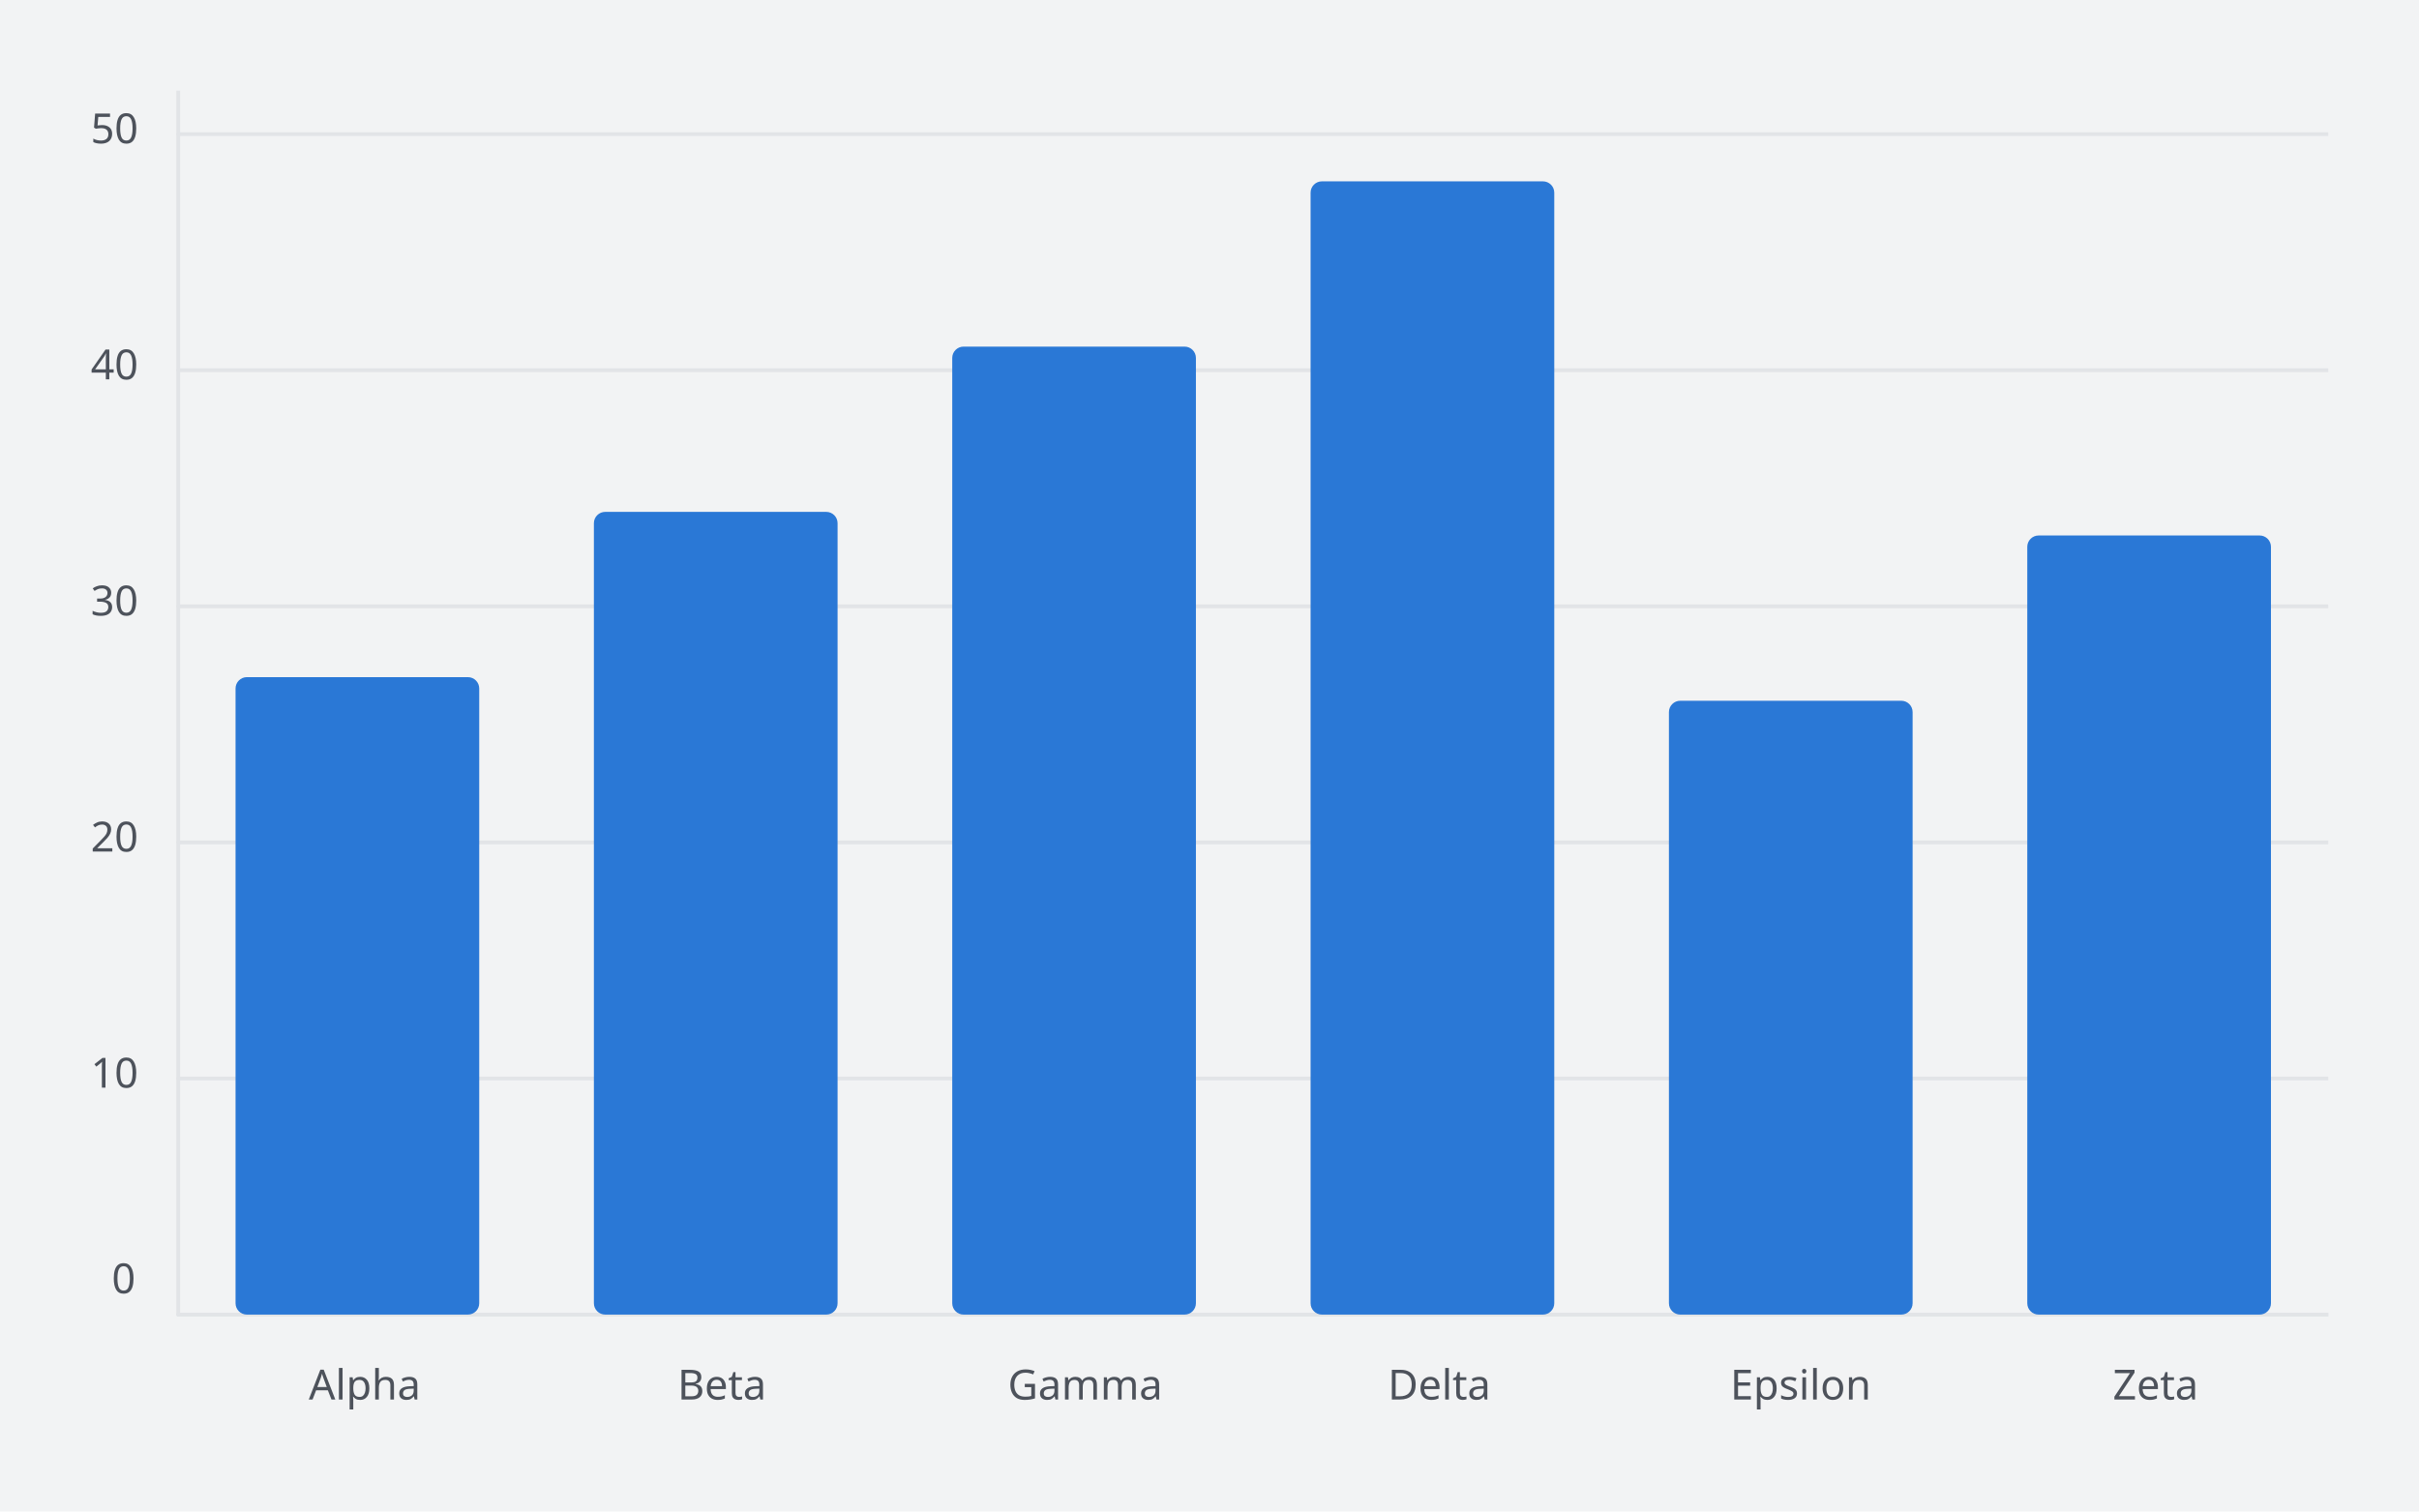
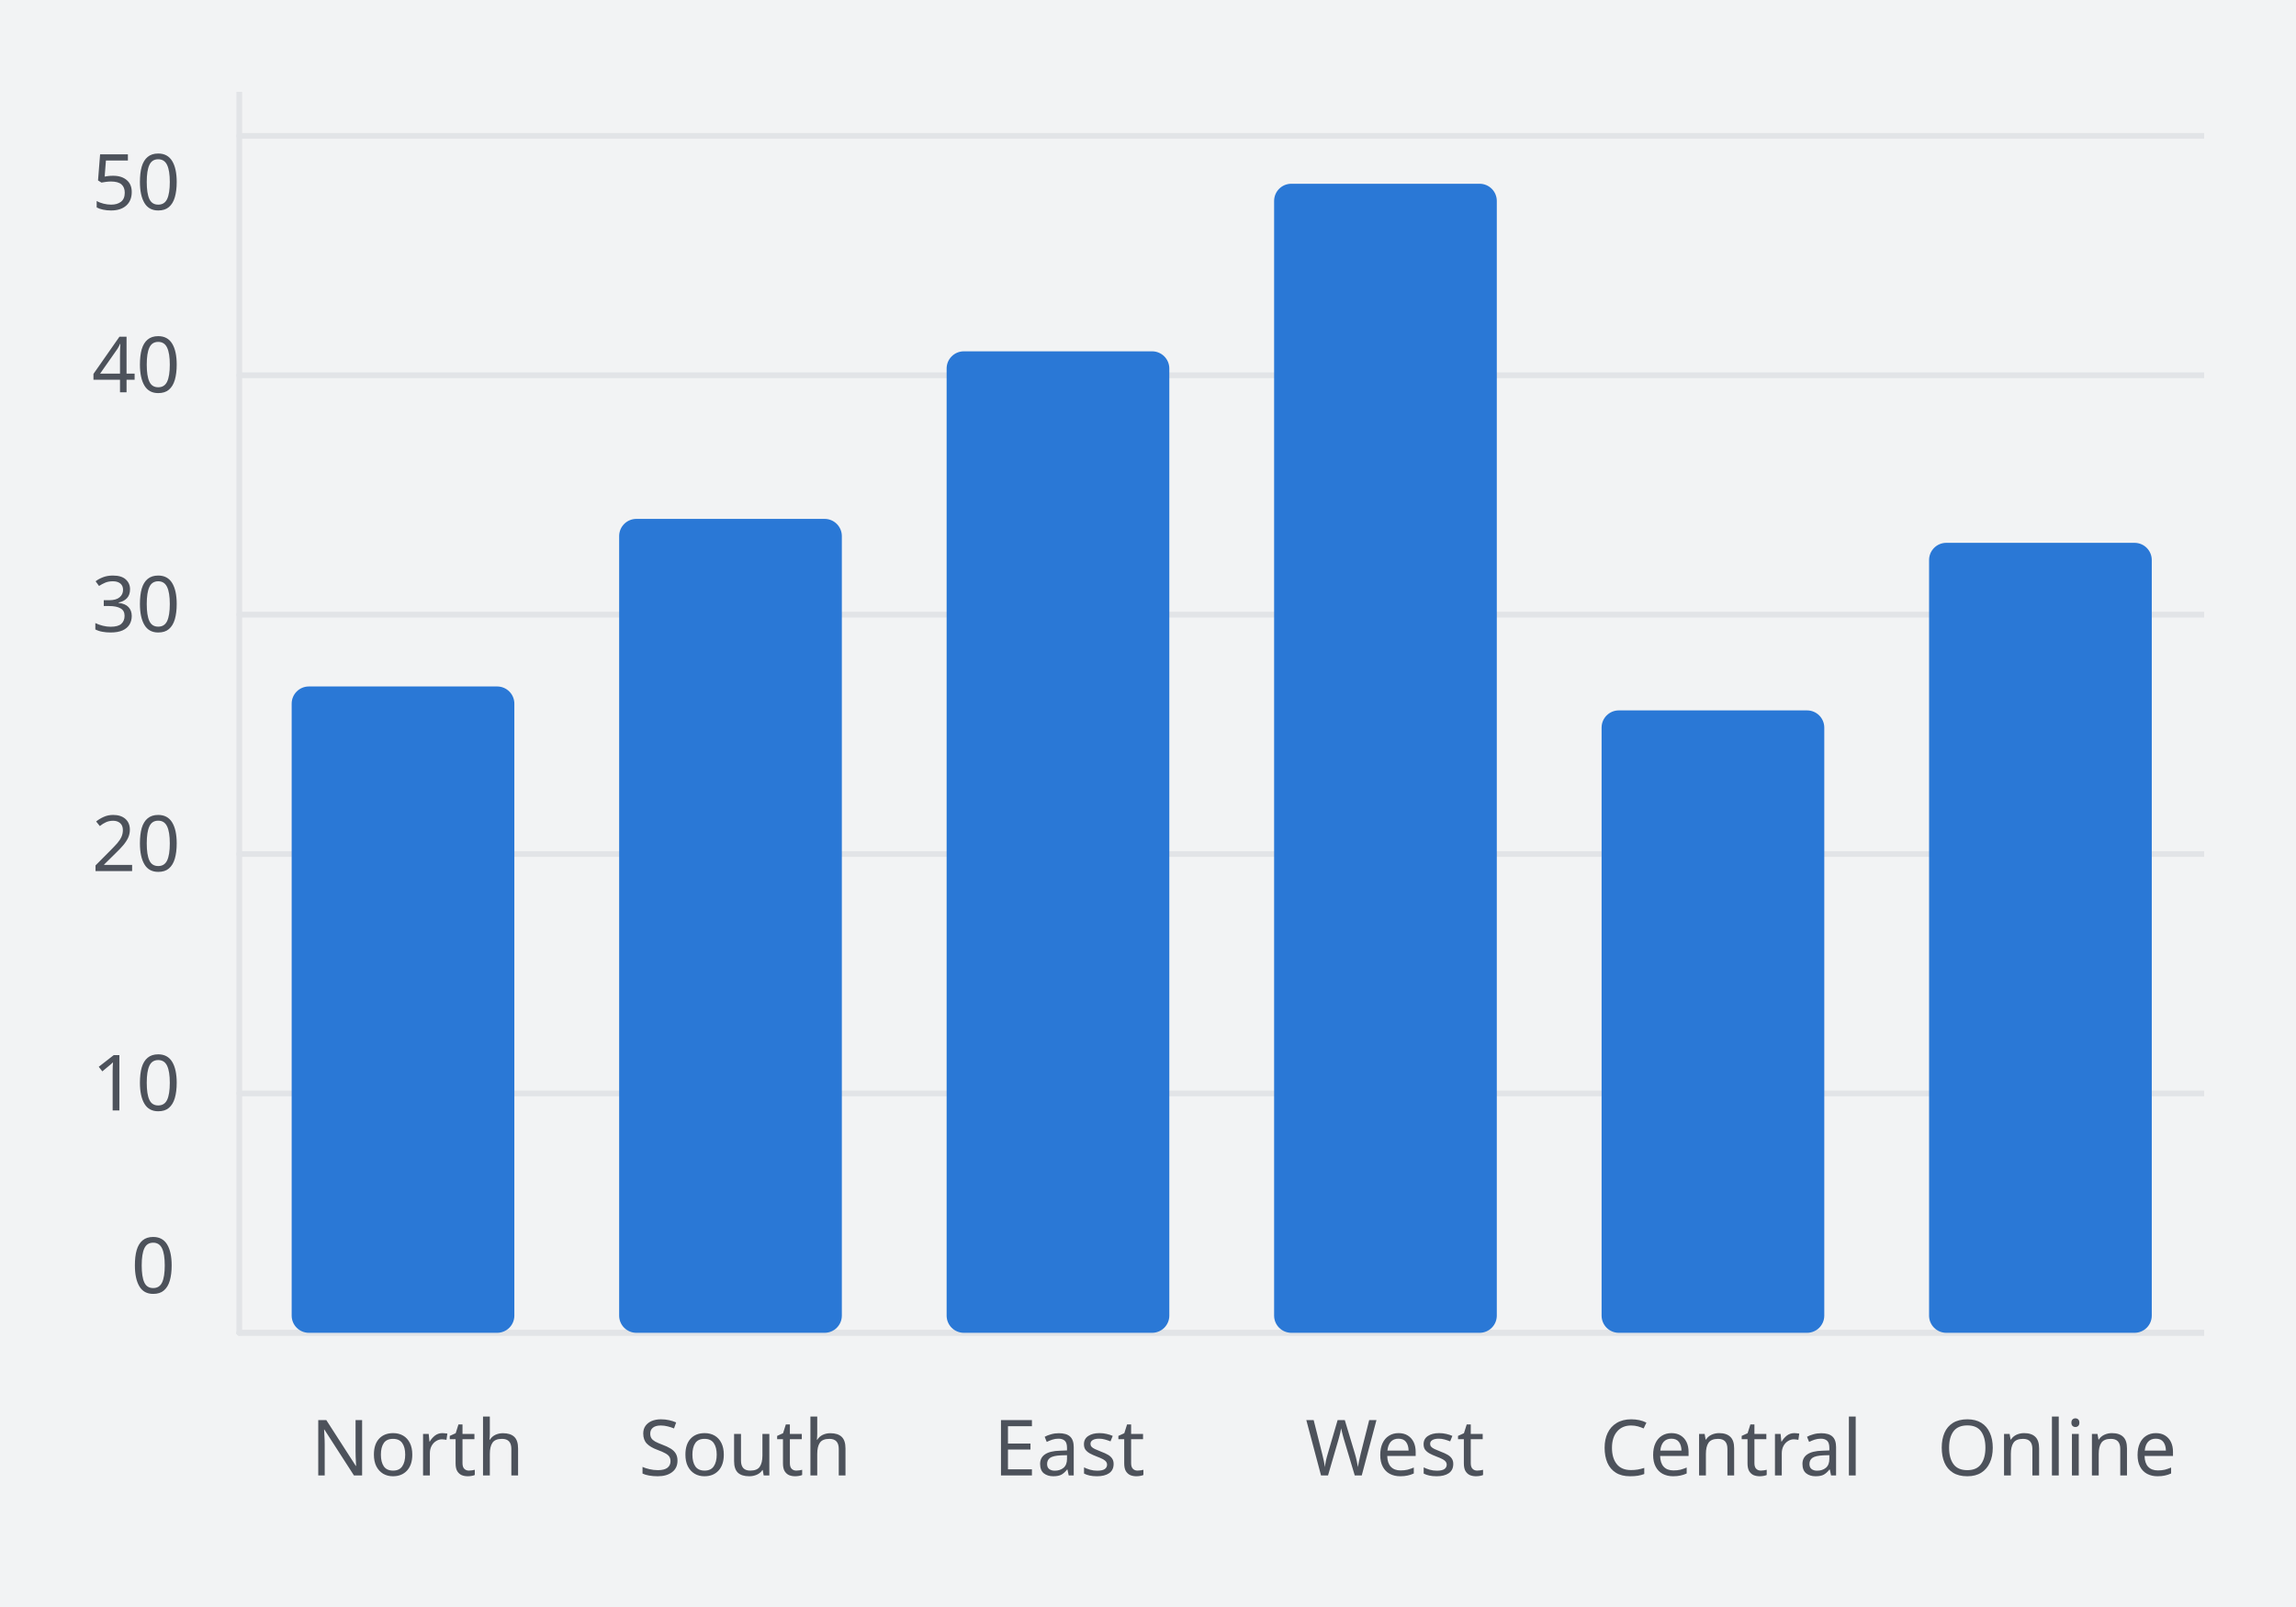
- <svg xmlns="http://www.w3.org/2000/svg" width="640" height="400" viewBox="0 0 640 400" stroke-linecap="round" stroke-linejoin="round" role="img" aria-label="ChartForgeX chart" aria-labelledby="family-bar-wide-light-thumbnail-title" aria-describedby="family-bar-wide-light-thumbnail-description">
+ <svg xmlns="http://www.w3.org/2000/svg" width="400" height="280" viewBox="0 0 400 280" stroke-linecap="round" stroke-linejoin="round" role="img" aria-label="Completed orders by region" aria-labelledby="artifact-seed-340c8601-title" aria-describedby="artifact-seed-340c8601-description">
  <defs>
-     <clipPath id="family-bar-wide-light-thumbnail-clip-1" clipPathUnits="userSpaceOnUse">
-       <rect x="24" y="24" width="592" height="352" />
+     <clipPath id="artifact-seed-340c8601-clip-1" clipPathUnits="userSpaceOnUse">
+       <rect x="16" y="16" width="368" height="248" />
    </clipPath>
-     <clipPath id="family-bar-wide-light-thumbnail-clip-3" clipPathUnits="userSpaceOnUse">
-       <rect x="24" y="24" width="592" height="352" />
+     <clipPath id="artifact-seed-340c8601-clip-3" clipPathUnits="userSpaceOnUse">
+       <rect x="16" y="16" width="368" height="248" />
    </clipPath>
-     <clipPath id="family-bar-wide-light-thumbnail-clip-25" clipPathUnits="userSpaceOnUse">
-       <rect x="47.15" y="24" width="568.85" height="323.887" />
+     <clipPath id="artifact-seed-340c8601-clip-25" clipPathUnits="userSpaceOnUse">
+       <rect x="41.685" y="16" width="342.315" height="216.225" />
    </clipPath>
-     <clipPath id="family-bar-wide-light-thumbnail-clip-27" clipPathUnits="userSpaceOnUse">
-       <rect x="47.15" y="24" width="568.85" height="323.887" />
+     <clipPath id="artifact-seed-340c8601-clip-27" clipPathUnits="userSpaceOnUse">
+       <rect x="41.685" y="16" width="342.315" height="216.225" />
    </clipPath>
-     <clipPath id="family-bar-wide-light-thumbnail-clip-49" clipPathUnits="userSpaceOnUse">
-       <rect x="47.15" y="24" width="568.85" height="323.887" />
+     <clipPath id="artifact-seed-340c8601-clip-49" clipPathUnits="userSpaceOnUse">
+       <rect x="41.685" y="16" width="342.315" height="216.225" />
    </clipPath>
  </defs>
-   <rect x="0" y="0" width="640" height="400" rx="0" data-cfx-role="background" fill="#F2F3F4" stroke="none" stroke-width="1" />
-   <g clip-path="url(#family-bar-wide-light-thumbnail-clip-1)" />
-   <g clip-path="url(#family-bar-wide-light-thumbnail-clip-3)">
-     <line x1="47.15" y1="347.887" x2="616" y2="347.887" data-cfx-role="grid-y" fill="none" stroke="#E2E4E7" stroke-width="1" />
-     <line x1="47.15" y1="285.409" x2="616" y2="285.409" data-cfx-role="grid-y" fill="none" stroke="#E2E4E7" stroke-width="1" />
-     <line x1="47.15" y1="222.93" x2="616" y2="222.93" data-cfx-role="grid-y" fill="none" stroke="#E2E4E7" stroke-width="1" />
-     <line x1="47.15" y1="160.452" x2="616" y2="160.452" data-cfx-role="grid-y" fill="none" stroke="#E2E4E7" stroke-width="1" />
-     <line x1="47.15" y1="97.974" x2="616" y2="97.974" data-cfx-role="grid-y" fill="none" stroke="#E2E4E7" stroke-width="1" />
-     <line x1="47.15" y1="35.496" x2="616" y2="35.496" data-cfx-role="grid-y" fill="none" stroke="#E2E4E7" stroke-width="1" />
-     <line x1="47.15" y1="347.887" x2="616" y2="347.887" data-cfx-role="axis-x" fill="none" stroke="#E2E4E7" stroke-width="1" />
+   <rect x="0" y="0" width="400" height="280" rx="0" data-cfx-role="background" fill="#F2F3F4" stroke="none" stroke-width="1" />
+   <g clip-path="url(#artifact-seed-340c8601-clip-1)" />
+   <g clip-path="url(#artifact-seed-340c8601-clip-3)">
+     <line x1="41.685" y1="232.225" x2="384" y2="232.225" data-cfx-role="grid-y" fill="none" stroke="#E2E4E7" stroke-width="1" />
+     <line x1="41.685" y1="190.515" x2="384" y2="190.515" data-cfx-role="grid-y" fill="none" stroke="#E2E4E7" stroke-width="1" />
+     <line x1="41.685" y1="148.805" x2="384" y2="148.805" data-cfx-role="grid-y" fill="none" stroke="#E2E4E7" stroke-width="1" />
+     <line x1="41.685" y1="107.095" x2="384" y2="107.095" data-cfx-role="grid-y" fill="none" stroke="#E2E4E7" stroke-width="1" />
+     <line x1="41.685" y1="65.385" x2="384" y2="65.385" data-cfx-role="grid-y" fill="none" stroke="#E2E4E7" stroke-width="1" />
+     <line x1="41.685" y1="23.675" x2="384" y2="23.675" data-cfx-role="grid-y" fill="none" stroke="#E2E4E7" stroke-width="1" />
+     <line x1="41.685" y1="232.225" x2="384" y2="232.225" data-cfx-role="axis-x" fill="none" stroke="#E2E4E7" stroke-width="1" />
    <g data-cfx-role="axis-x-label">
-       <text x="81.696" y="370.36" font-family="CFX Proof Carlito" font-size="11" font-weight="400" font-style="normal" fill="#4D525B" xml:space="preserve" style="white-space:pre;font-language-override:normal;font-palette:normal">Alpha</text>
+       <text x="54.133" y="257.079" font-family="CFX Proof Carlito" font-size="13.5" font-weight="400" font-style="normal" fill="#4D525B" xml:space="preserve" style="white-space:pre;font-language-override:normal;font-palette:normal">North</text>
    </g>
    <g data-cfx-role="axis-x-label">
-       <text x="179.254" y="370.36" font-family="CFX Proof Carlito" font-size="11" font-weight="400" font-style="normal" fill="#4D525B" xml:space="preserve" style="white-space:pre;font-language-override:normal;font-palette:normal">Beta</text>
+       <text x="111.249" y="257.079" font-family="CFX Proof Carlito" font-size="13.5" font-weight="400" font-style="normal" fill="#4D525B" xml:space="preserve" style="white-space:pre;font-language-override:normal;font-palette:normal">South</text>
    </g>
    <g data-cfx-role="axis-x-label">
-       <text x="266.645" y="370.36" font-family="CFX Proof Carlito" font-size="11" font-weight="400" font-style="normal" fill="#4D525B" xml:space="preserve" style="white-space:pre;font-language-override:normal;font-palette:normal">Gamma</text>
+       <text x="173.074" y="257.079" font-family="CFX Proof Carlito" font-size="13.5" font-weight="400" font-style="normal" fill="#4D525B" xml:space="preserve" style="white-space:pre;font-language-override:normal;font-palette:normal">East</text>
    </g>
    <g data-cfx-role="axis-x-label">
-       <text x="367.187" y="370.36" font-family="CFX Proof Carlito" font-size="11" font-weight="400" font-style="normal" fill="#4D525B" xml:space="preserve" style="white-space:pre;font-language-override:normal;font-palette:normal">Delta</text>
+       <text x="227.427" y="257.079" font-family="CFX Proof Carlito" font-size="13.5" font-weight="400" font-style="normal" fill="#4D525B" xml:space="preserve" style="white-space:pre;font-language-override:normal;font-palette:normal">West</text>
    </g>
    <g data-cfx-role="axis-x-label">
-       <text x="457.774" y="370.36" font-family="CFX Proof Carlito" font-size="11" font-weight="400" font-style="normal" fill="#4D525B" xml:space="preserve" style="white-space:pre;font-language-override:normal;font-palette:normal">Epsilon</text>
+       <text x="278.722" y="257.079" font-family="CFX Proof Carlito" font-size="13.5" font-weight="400" font-style="normal" fill="#4D525B" xml:space="preserve" style="white-space:pre;font-language-override:normal;font-palette:normal">Central</text>
    </g>
    <g data-cfx-role="axis-x-label">
-       <text x="558.987" y="370.36" font-family="CFX Proof Carlito" font-size="11" font-weight="400" font-style="normal" fill="#4D525B" xml:space="preserve" style="white-space:pre;font-language-override:normal;font-palette:normal">Zeta</text>
+       <text x="337.455" y="257.079" font-family="CFX Proof Carlito" font-size="13.5" font-weight="400" font-style="normal" fill="#4D525B" xml:space="preserve" style="white-space:pre;font-language-override:normal;font-palette:normal">Online</text>
    </g>
-     <line x1="47.15" y1="24" x2="47.15" y2="347.887" data-cfx-role="axis-y" fill="none" stroke="#E2E4E7" stroke-width="1" />
+     <line x1="41.685" y1="16" x2="41.685" y2="232.225" data-cfx-role="axis-y" fill="none" stroke="#E2E4E7" stroke-width="1" />
    <g data-cfx-role="axis-y-label">
-       <text x="29.575" y="342.247" font-family="CFX Proof Carlito" font-size="11" font-weight="400" font-style="normal" fill="#4D525B" xml:space="preserve" style="white-space:pre;font-language-override:normal;font-palette:normal">0</text>
+       <text x="22.842" y="225.303" font-family="CFX Proof Carlito" font-size="13.5" font-weight="400" font-style="normal" fill="#4D525B" xml:space="preserve" style="white-space:pre;font-language-override:normal;font-palette:normal">0</text>
    </g>
    <g data-cfx-role="axis-y-label">
-       <text x="24" y="287.826" font-family="CFX Proof Carlito" font-size="11" font-weight="400" font-style="normal" fill="#4D525B" xml:space="preserve" style="white-space:pre;font-language-override:normal;font-palette:normal">10</text>
+       <text x="16" y="193.481" font-family="CFX Proof Carlito" font-size="13.5" font-weight="400" font-style="normal" fill="#4D525B" xml:space="preserve" style="white-space:pre;font-language-override:normal;font-palette:normal">10</text>
    </g>
    <g data-cfx-role="axis-y-label">
-       <text x="24" y="225.347" font-family="CFX Proof Carlito" font-size="11" font-weight="400" font-style="normal" fill="#4D525B" xml:space="preserve" style="white-space:pre;font-language-override:normal;font-palette:normal">20</text>
+       <text x="16" y="151.771" font-family="CFX Proof Carlito" font-size="13.5" font-weight="400" font-style="normal" fill="#4D525B" xml:space="preserve" style="white-space:pre;font-language-override:normal;font-palette:normal">20</text>
    </g>
    <g data-cfx-role="axis-y-label">
-       <text x="24" y="162.869" font-family="CFX Proof Carlito" font-size="11" font-weight="400" font-style="normal" fill="#4D525B" xml:space="preserve" style="white-space:pre;font-language-override:normal;font-palette:normal">30</text>
+       <text x="16" y="110.061" font-family="CFX Proof Carlito" font-size="13.5" font-weight="400" font-style="normal" fill="#4D525B" xml:space="preserve" style="white-space:pre;font-language-override:normal;font-palette:normal">30</text>
    </g>
    <g data-cfx-role="axis-y-label">
-       <text x="24" y="100.391" font-family="CFX Proof Carlito" font-size="11" font-weight="400" font-style="normal" fill="#4D525B" xml:space="preserve" style="white-space:pre;font-language-override:normal;font-palette:normal">40</text>
+       <text x="16" y="68.351" font-family="CFX Proof Carlito" font-size="13.5" font-weight="400" font-style="normal" fill="#4D525B" xml:space="preserve" style="white-space:pre;font-language-override:normal;font-palette:normal">40</text>
    </g>
    <g data-cfx-role="axis-y-label">
-       <text x="24" y="37.913" font-family="CFX Proof Carlito" font-size="11" font-weight="400" font-style="normal" fill="#4D525B" xml:space="preserve" style="white-space:pre;font-language-override:normal;font-palette:normal">50</text>
+       <text x="16" y="36.529" font-family="CFX Proof Carlito" font-size="13.5" font-weight="400" font-style="normal" fill="#4D525B" xml:space="preserve" style="white-space:pre;font-language-override:normal;font-palette:normal">50</text>
    </g>
  </g>
-   <g clip-path="url(#family-bar-wide-light-thumbnail-clip-25)" />
-   <g clip-path="url(#family-bar-wide-light-thumbnail-clip-27)">
-     <g id="family-bar-wide-light-thumbnail-node-28" data-cfx-source-id="series-0" data-cfx-role="series" aria-label="Observed" data-cfx-decimation="" data-cfx-kind="Bar" data-cfx-pin-state-colors="false" data-cfx-rendered-points="6" data-cfx-semantic-role="" data-cfx-series="0" data-cfx-series-key="Observed" data-cfx-series-name="Observed" data-cfx-source-points="6" data-cfx-state="none">
-       <g id="family-bar-wide-light-thumbnail-node-29" data-cfx-source-id="series-0-point-0" data-cfx-role="point" aria-label="Observed: 27 (1, 27)" data-cfx-axis="primary" data-cfx-base="0" data-cfx-fill-pattern="None" data-cfx-label="27" data-cfx-point="0" data-cfx-semantic-role="" data-cfx-series="0" data-cfx-source-point="0" data-cfx-state="none" data-cfx-x="1" data-cfx-y="27">
-         <rect x="62.32" y="179.196" width="64.47" height="168.691" rx="3" data-cfx-role="bar" fill="#2A78D6" stroke="none" stroke-width="1" />
+   <g clip-path="url(#artifact-seed-340c8601-clip-25)" />
+   <g clip-path="url(#artifact-seed-340c8601-clip-27)">
+     <g id="artifact-seed-340c8601-node-28" data-cfx-source-id="series-0" data-cfx-role="series" aria-label="Orders" data-cfx-decimation="" data-cfx-kind="Bar" data-cfx-pin-state-colors="false" data-cfx-rendered-points="6" data-cfx-semantic-role="" data-cfx-series="0" data-cfx-series-key="Orders" data-cfx-series-name="Orders" data-cfx-source-points="6" data-cfx-state="none">
+       <g id="artifact-seed-340c8601-node-29" data-cfx-source-id="series-0-point-0" data-cfx-role="point" aria-label="Orders: 27 (1, 27)" data-cfx-axis="primary" data-cfx-base="0" data-cfx-fill-pattern="None" data-cfx-label="27" data-cfx-point="0" data-cfx-semantic-role="" data-cfx-series="0" data-cfx-source-point="0" data-cfx-state="none" data-cfx-x="1" data-cfx-y="27">
+         <rect x="50.813" y="119.608" width="38.796" height="112.617" rx="3" data-cfx-role="bar" fill="#2A78D6" stroke="none" stroke-width="1" />
      </g>
-       <g id="family-bar-wide-light-thumbnail-node-32" data-cfx-source-id="series-0-point-1" data-cfx-role="point" aria-label="Observed: 34 (2, 34)" data-cfx-axis="primary" data-cfx-base="0" data-cfx-fill-pattern="None" data-cfx-label="34" data-cfx-point="1" data-cfx-semantic-role="" data-cfx-series="0" data-cfx-source-point="1" data-cfx-state="none" data-cfx-x="2" data-cfx-y="34">
-         <rect x="157.128" y="135.461" width="64.47" height="212.426" rx="3" data-cfx-role="bar" fill="#2A78D6" stroke="none" stroke-width="1" />
+       <g id="artifact-seed-340c8601-node-32" data-cfx-source-id="series-0-point-1" data-cfx-role="point" aria-label="Orders: 34 (2, 34)" data-cfx-axis="primary" data-cfx-base="0" data-cfx-fill-pattern="None" data-cfx-label="34" data-cfx-point="1" data-cfx-semantic-role="" data-cfx-series="0" data-cfx-source-point="1" data-cfx-state="none" data-cfx-x="2" data-cfx-y="34">
+         <rect x="107.866" y="90.411" width="38.796" height="141.814" rx="3" data-cfx-role="bar" fill="#2A78D6" stroke="none" stroke-width="1" />
      </g>
-       <g id="family-bar-wide-light-thumbnail-node-35" data-cfx-source-id="series-0-point-2" data-cfx-role="point" aria-label="Observed: 41 (3, 41)" data-cfx-axis="primary" data-cfx-base="0" data-cfx-fill-pattern="None" data-cfx-label="41" data-cfx-point="2" data-cfx-semantic-role="" data-cfx-series="0" data-cfx-source-point="2" data-cfx-state="none" data-cfx-x="3" data-cfx-y="41">
-         <rect x="251.936" y="91.726" width="64.47" height="256.16" rx="3" data-cfx-role="bar" fill="#2A78D6" stroke="none" stroke-width="1" />
+       <g id="artifact-seed-340c8601-node-35" data-cfx-source-id="series-0-point-2" data-cfx-role="point" aria-label="Orders: 41 (3, 41)" data-cfx-axis="primary" data-cfx-base="0" data-cfx-fill-pattern="None" data-cfx-label="41" data-cfx-point="2" data-cfx-semantic-role="" data-cfx-series="0" data-cfx-source-point="2" data-cfx-state="none" data-cfx-x="3" data-cfx-y="41">
+         <rect x="164.918" y="61.214" width="38.796" height="171.011" rx="3" data-cfx-role="bar" fill="#2A78D6" stroke="none" stroke-width="1" />
      </g>
-       <g id="family-bar-wide-light-thumbnail-node-38" data-cfx-source-id="series-0-point-3" data-cfx-role="point" aria-label="Observed: 48 (4, 48)" data-cfx-axis="primary" data-cfx-base="0" data-cfx-fill-pattern="None" data-cfx-label="48" data-cfx-point="3" data-cfx-semantic-role="" data-cfx-series="0" data-cfx-source-point="3" data-cfx-state="none" data-cfx-x="4" data-cfx-y="48">
-         <rect x="346.745" y="47.992" width="64.47" height="299.895" rx="3" data-cfx-role="bar" fill="#2A78D6" stroke="none" stroke-width="1" />
+       <g id="artifact-seed-340c8601-node-38" data-cfx-source-id="series-0-point-3" data-cfx-role="point" aria-label="Orders: 48 (4, 48)" data-cfx-axis="primary" data-cfx-base="0" data-cfx-fill-pattern="None" data-cfx-label="48" data-cfx-point="3" data-cfx-semantic-role="" data-cfx-series="0" data-cfx-source-point="3" data-cfx-state="none" data-cfx-x="4" data-cfx-y="48">
+         <rect x="221.971" y="32.017" width="38.796" height="200.208" rx="3" data-cfx-role="bar" fill="#2A78D6" stroke="none" stroke-width="1" />
      </g>
-       <g id="family-bar-wide-light-thumbnail-node-41" data-cfx-source-id="series-0-point-4" data-cfx-role="point" aria-label="Observed: 26 (5, 26)" data-cfx-axis="primary" data-cfx-base="0" data-cfx-fill-pattern="None" data-cfx-label="26" data-cfx-point="4" data-cfx-semantic-role="" data-cfx-series="0" data-cfx-source-point="4" data-cfx-state="none" data-cfx-x="5" data-cfx-y="26">
-         <rect x="441.553" y="185.444" width="64.47" height="162.443" rx="3" data-cfx-role="bar" fill="#2A78D6" stroke="none" stroke-width="1" />
+       <g id="artifact-seed-340c8601-node-41" data-cfx-source-id="series-0-point-4" data-cfx-role="point" aria-label="Orders: 26 (5, 26)" data-cfx-axis="primary" data-cfx-base="0" data-cfx-fill-pattern="None" data-cfx-label="26" data-cfx-point="4" data-cfx-semantic-role="" data-cfx-series="0" data-cfx-source-point="4" data-cfx-state="none" data-cfx-x="5" data-cfx-y="26">
+         <rect x="279.023" y="123.779" width="38.796" height="108.446" rx="3" data-cfx-role="bar" fill="#2A78D6" stroke="none" stroke-width="1" />
      </g>
-       <g id="family-bar-wide-light-thumbnail-node-44" data-cfx-source-id="series-0-point-5" data-cfx-role="point" aria-label="Observed: 33 (6, 33)" data-cfx-axis="primary" data-cfx-base="0" data-cfx-fill-pattern="None" data-cfx-label="33" data-cfx-point="5" data-cfx-semantic-role="" data-cfx-series="0" data-cfx-source-point="5" data-cfx-state="none" data-cfx-x="6" data-cfx-y="33">
-         <rect x="536.361" y="141.709" width="64.47" height="206.178" rx="3" data-cfx-role="bar" fill="#2A78D6" stroke="none" stroke-width="1" />
+       <g id="artifact-seed-340c8601-node-44" data-cfx-source-id="series-0-point-5" data-cfx-role="point" aria-label="Orders: 33 (6, 33)" data-cfx-axis="primary" data-cfx-base="0" data-cfx-fill-pattern="None" data-cfx-label="33" data-cfx-point="5" data-cfx-semantic-role="" data-cfx-series="0" data-cfx-source-point="5" data-cfx-state="none" data-cfx-x="6" data-cfx-y="33">
+         <rect x="336.076" y="94.582" width="38.796" height="137.643" rx="3" data-cfx-role="bar" fill="#2A78D6" stroke="none" stroke-width="1" />
      </g>
    </g>
  </g>
-   <g clip-path="url(#family-bar-wide-light-thumbnail-clip-49)" />
+   <g clip-path="url(#artifact-seed-340c8601-clip-49)" />
</svg>
